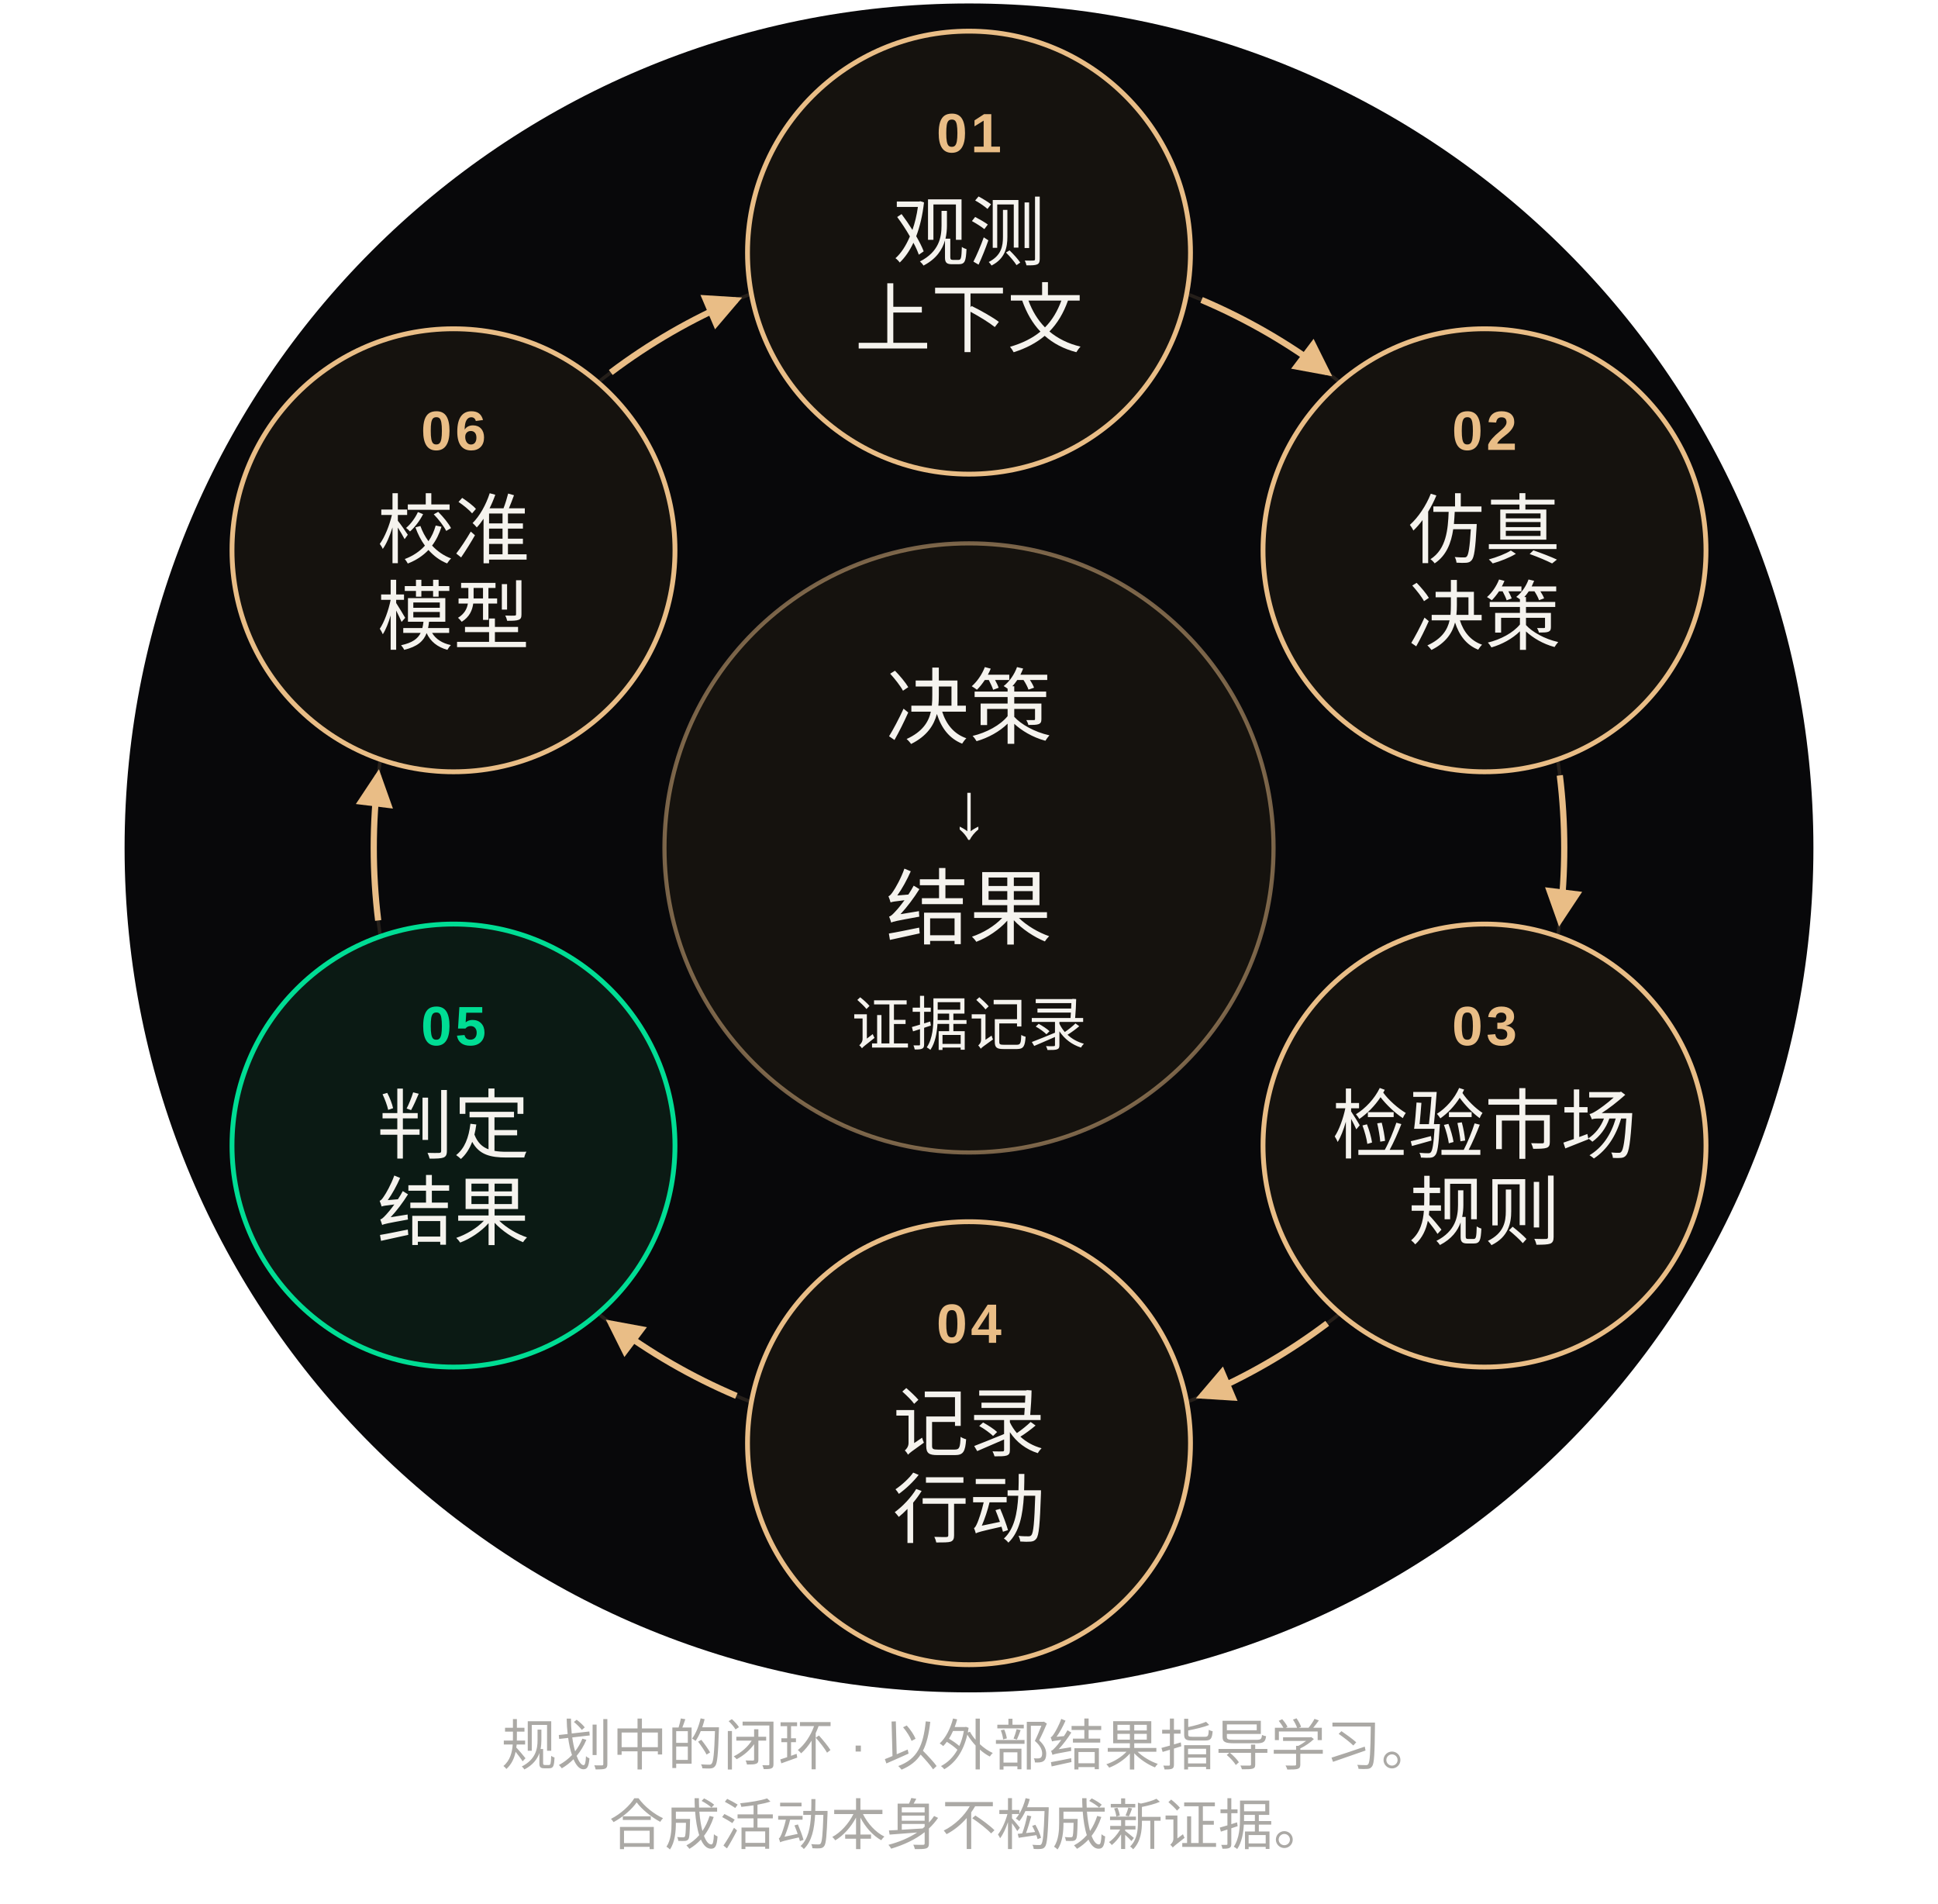
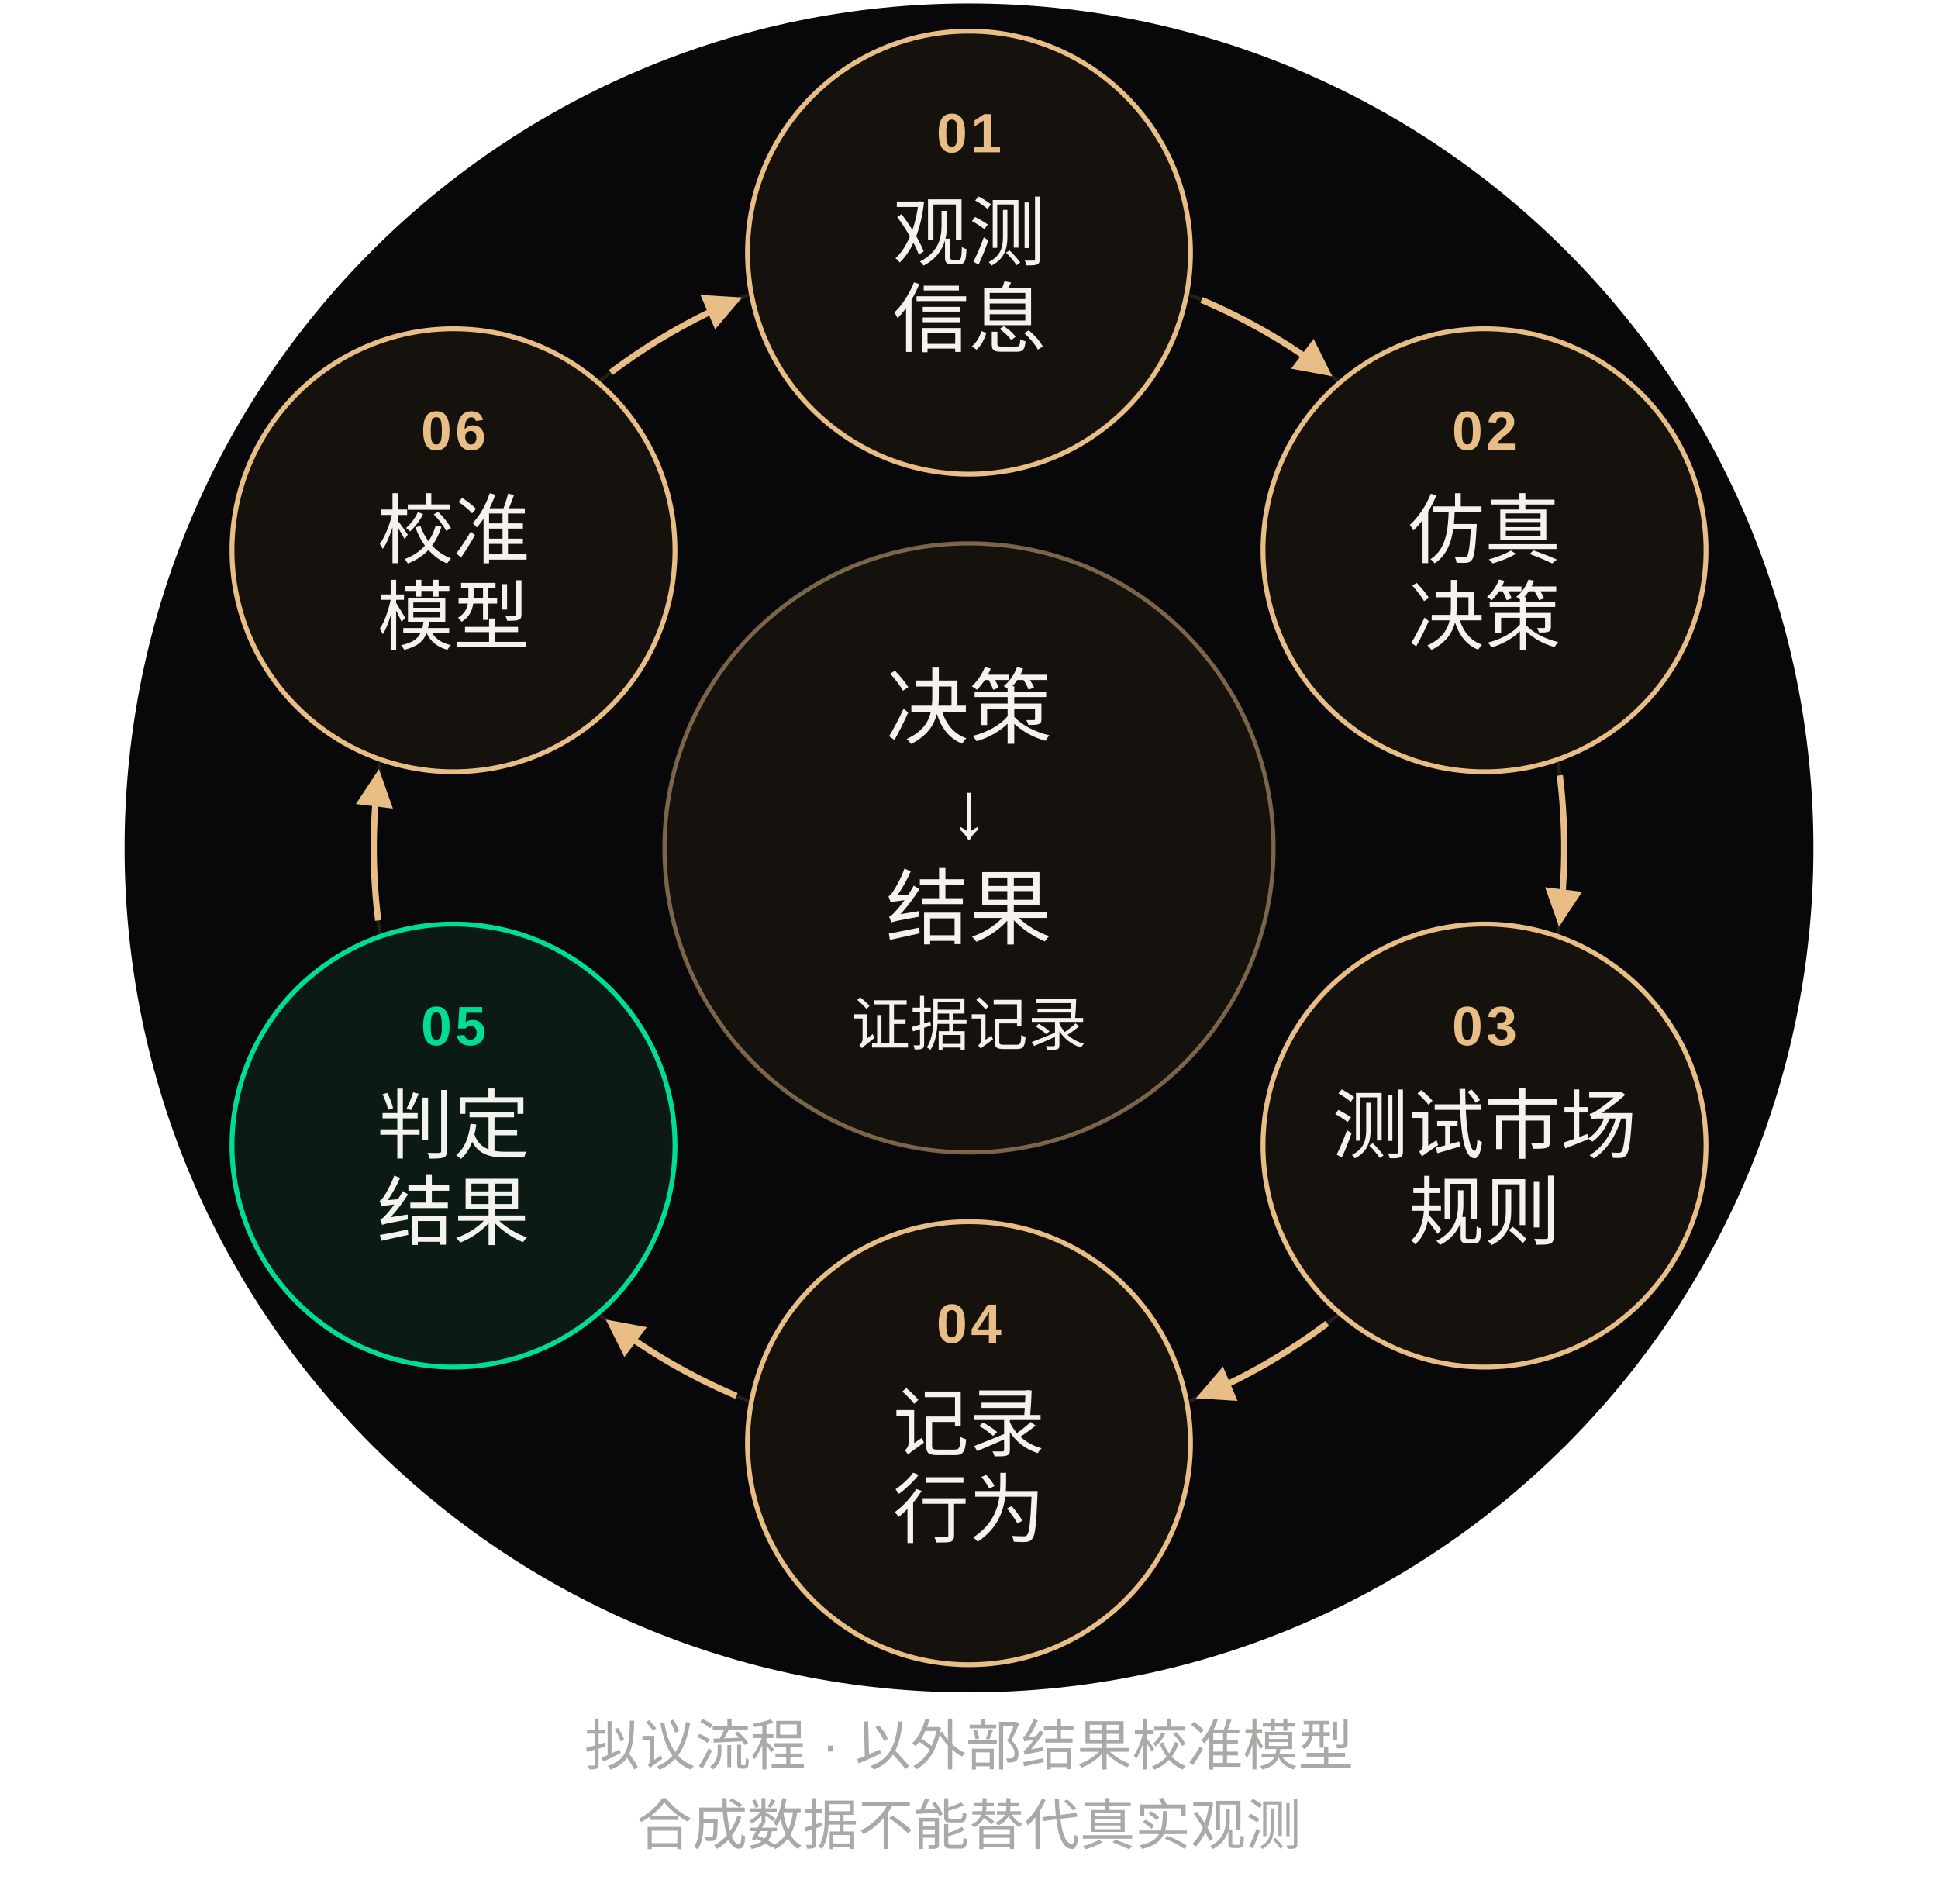
<svg xmlns="http://www.w3.org/2000/svg" lang="zh-Hans" width="560" height="550" viewBox="0 0 560 550" role="img" aria-labelledby="title desc">
  <defs>
    <marker id="arrow" markerWidth="6" markerHeight="6" refX="5" refY="3" orient="auto" markerUnits="strokeWidth">
      <path d="M0 0 6 3 0 6Z" fill="#e9bd86" />
    </marker>
    <style>
      text{font-family:"Helvetica Neue",Arial,"PingFang SC","Microsoft YaHei",sans-serif;fill:#f5f3ee;text-anchor:middle}
      .label{font-size:22px;font-weight:500}
      .number{font-size:16px;font-weight:600;fill:#e9bd86;letter-spacing:1px}
      .sub{font-size:18px;fill:#aba9a5}
      .foot{font-size:16px;fill:#aba9a5}
    </style>
  </defs>
  <circle cx="280" cy="245" r="244" fill="#08080a" />
  <circle cx="280" cy="245" r="172" fill="none" stroke="#e9bd86" stroke-opacity=".13" stroke-width="1" />
  <path d="M347.21 86.67 A172 172 0 0 1 383.51 107.63" fill="none" stroke="#e9bd86" stroke-width="1.8" marker-end="url(#arrow)" />
  <path d="M450.72 224.04 A172 172 0 0 1 450.72 265.96" fill="none" stroke="#e9bd86" stroke-width="1.8" marker-end="url(#arrow)" />
  <path d="M383.51 382.37 A172 172 0 0 1 347.21 403.33" fill="none" stroke="#e9bd86" stroke-width="1.8" marker-end="url(#arrow)" />
  <path d="M212.79 403.33 A172 172 0 0 1 176.49 382.37" fill="none" stroke="#e9bd86" stroke-width="1.8" marker-end="url(#arrow)" />
  <path d="M109.28 265.96 A172 172 0 0 1 109.28 224.04" fill="none" stroke="#e9bd86" stroke-width="1.8" marker-end="url(#arrow)" />
  <path d="M176.49 107.63 A172 172 0 0 1 212.79 86.67" fill="none" stroke="#e9bd86" stroke-width="1.8" marker-end="url(#arrow)" />
  <circle cx="280" cy="245" r="88" fill="#15120e" stroke="#e9bd86" stroke-opacity=".5" stroke-width="1.2" />
  <text x="280" y="213" font-size="24" fill="#f5f3ee" data-i18n="s003">决策</text>
  <text x="280" y="242" font-size="23" fill="#e9bd86">↓</text>
  <text x="280" y="271" font-size="24" fill="#f5f3ee" data-i18n="s004">结果</text>
  <text x="280" y="302" font-size="17" fill="#aba9a5" data-i18n="s005">证据记录</text>
-   <g aria-label="01 观测上下文" data-i18n-aria-label="s006">
+   <g aria-label="01 观测信息" data-i18n-aria-label="s006">
    <circle cx="280.00" cy="73.00" r="64" fill="#15120e" stroke="#e9bd86" stroke-width="1.4" />
    <text class="number" x="280.00" y="44.00" style="fill:#e9bd86">01</text>
    <text class="label" x="280.00" y="75.00" style="font-size:22px" data-i18n="s007">观测</text>
-     <text class="label" x="280.00" y="100.00" style="font-size:22px" data-i18n="s008">上下文</text>
+     <text class="label" x="280.00" y="100.00" style="font-size:22px" data-i18n="s008">信息</text>
  </g>
  <g aria-label="02 仿真决策" data-i18n-aria-label="s009">
    <circle cx="428.96" cy="159.00" r="64" fill="#15120e" stroke="#e9bd86" stroke-width="1.4" />
    <text class="number" x="428.96" y="130.00" style="fill:#e9bd86">02</text>
    <text class="label" x="428.96" y="161.00" style="font-size:22px" data-i18n="s010">仿真</text>
    <text class="label" x="428.96" y="186.00" style="font-size:22px" data-i18n="s011">决策</text>
  </g>
-   <g aria-label="03 检验市场规则" data-i18n-aria-label="s012">
+   <g aria-label="03 测试市场规则" data-i18n-aria-label="s012">
    <circle cx="428.96" cy="331.00" r="64" fill="#15120e" stroke="#e9bd86" stroke-width="1.4" />
    <text class="number" x="428.96" y="302.00" style="fill:#e9bd86">03</text>
-     <text class="label" x="428.96" y="333.00" style="font-size:22px" data-i18n="s013">检验市场</text>
+     <text class="label" x="428.96" y="333.00" style="font-size:22px" data-i18n="s013">测试市场</text>
    <text class="label" x="428.96" y="358.00" style="font-size:22px" data-i18n="s014">规则</text>
  </g>
-   <g aria-label="04 记录行动" data-i18n-aria-label="s015">
+   <g aria-label="04 记录行为" data-i18n-aria-label="s015">
    <circle cx="280.00" cy="417.00" r="64" fill="#15120e" stroke="#e9bd86" stroke-width="1.4" />
    <text class="number" x="280.00" y="388.00" style="fill:#e9bd86">04</text>
    <text class="label" x="280.00" y="419.00" style="font-size:22px" data-i18n="h159">记录</text>
-     <text class="label" x="280.00" y="444.00" style="font-size:22px" data-i18n="s016">行动</text>
+     <text class="label" x="280.00" y="444.00" style="font-size:22px" data-i18n="s016">行为</text>
  </g>
  <g aria-label="05 判定结果" data-i18n-aria-label="s017">
    <circle cx="131.04" cy="331.00" r="64" fill="#0b1a14" stroke="#00dd94" stroke-width="1.4" />
    <text class="number" x="131.04" y="302.00" style="fill:#00dd94">05</text>
    <text class="label" x="131.04" y="333.00" style="font-size:22px" data-i18n="s018">判定</text>
    <text class="label" x="131.04" y="358.00" style="font-size:22px" data-i18n="s019">结果</text>
  </g>
  <g aria-label="06 校准模型" data-i18n-aria-label="s020">
    <circle cx="131.04" cy="159.00" r="64" fill="#15120e" stroke="#e9bd86" stroke-width="1.4" />
    <text class="number" x="131.04" y="130.00" style="fill:#e9bd86">06</text>
    <text class="label" x="131.04" y="161.00" style="font-size:22px" data-i18n="s021">校准</text>
    <text class="label" x="131.04" y="186.00" style="font-size:22px" data-i18n="s022">模型</text>
  </g>
-   <text class="foot" x="280" y="510" data-i18n="s023">规划中的闭环 · 以外部结果指导学习。</text>
-   <text class="foot" x="280" y="533" data-i18n="s024">合成活动本身不构成新证据。</text>
+   <text class="foot" x="280" y="510" data-i18n="s023">拟议流程 · 以外部结果校准模型</text>
+   <text class="foot" x="280" y="533" data-i18n="s024">合成数据不能替代真实观测</text>
</svg>
